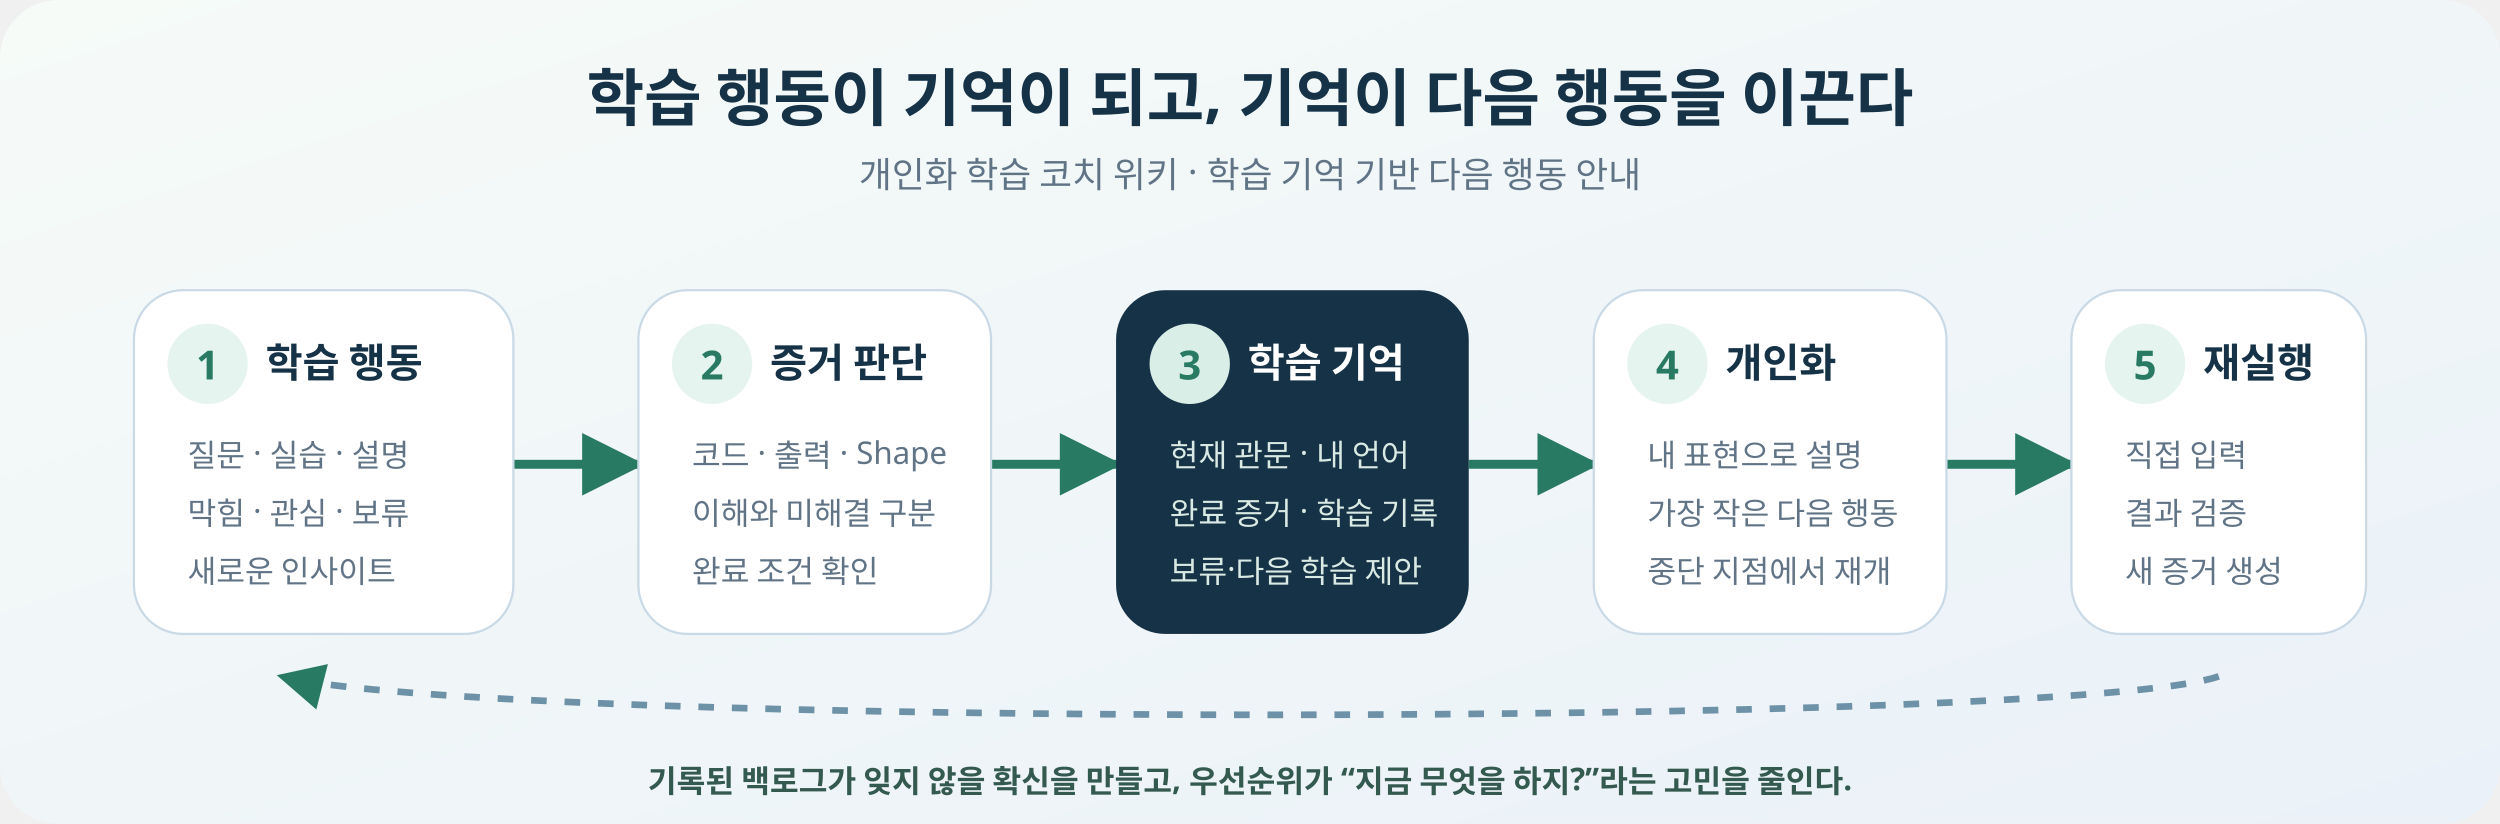
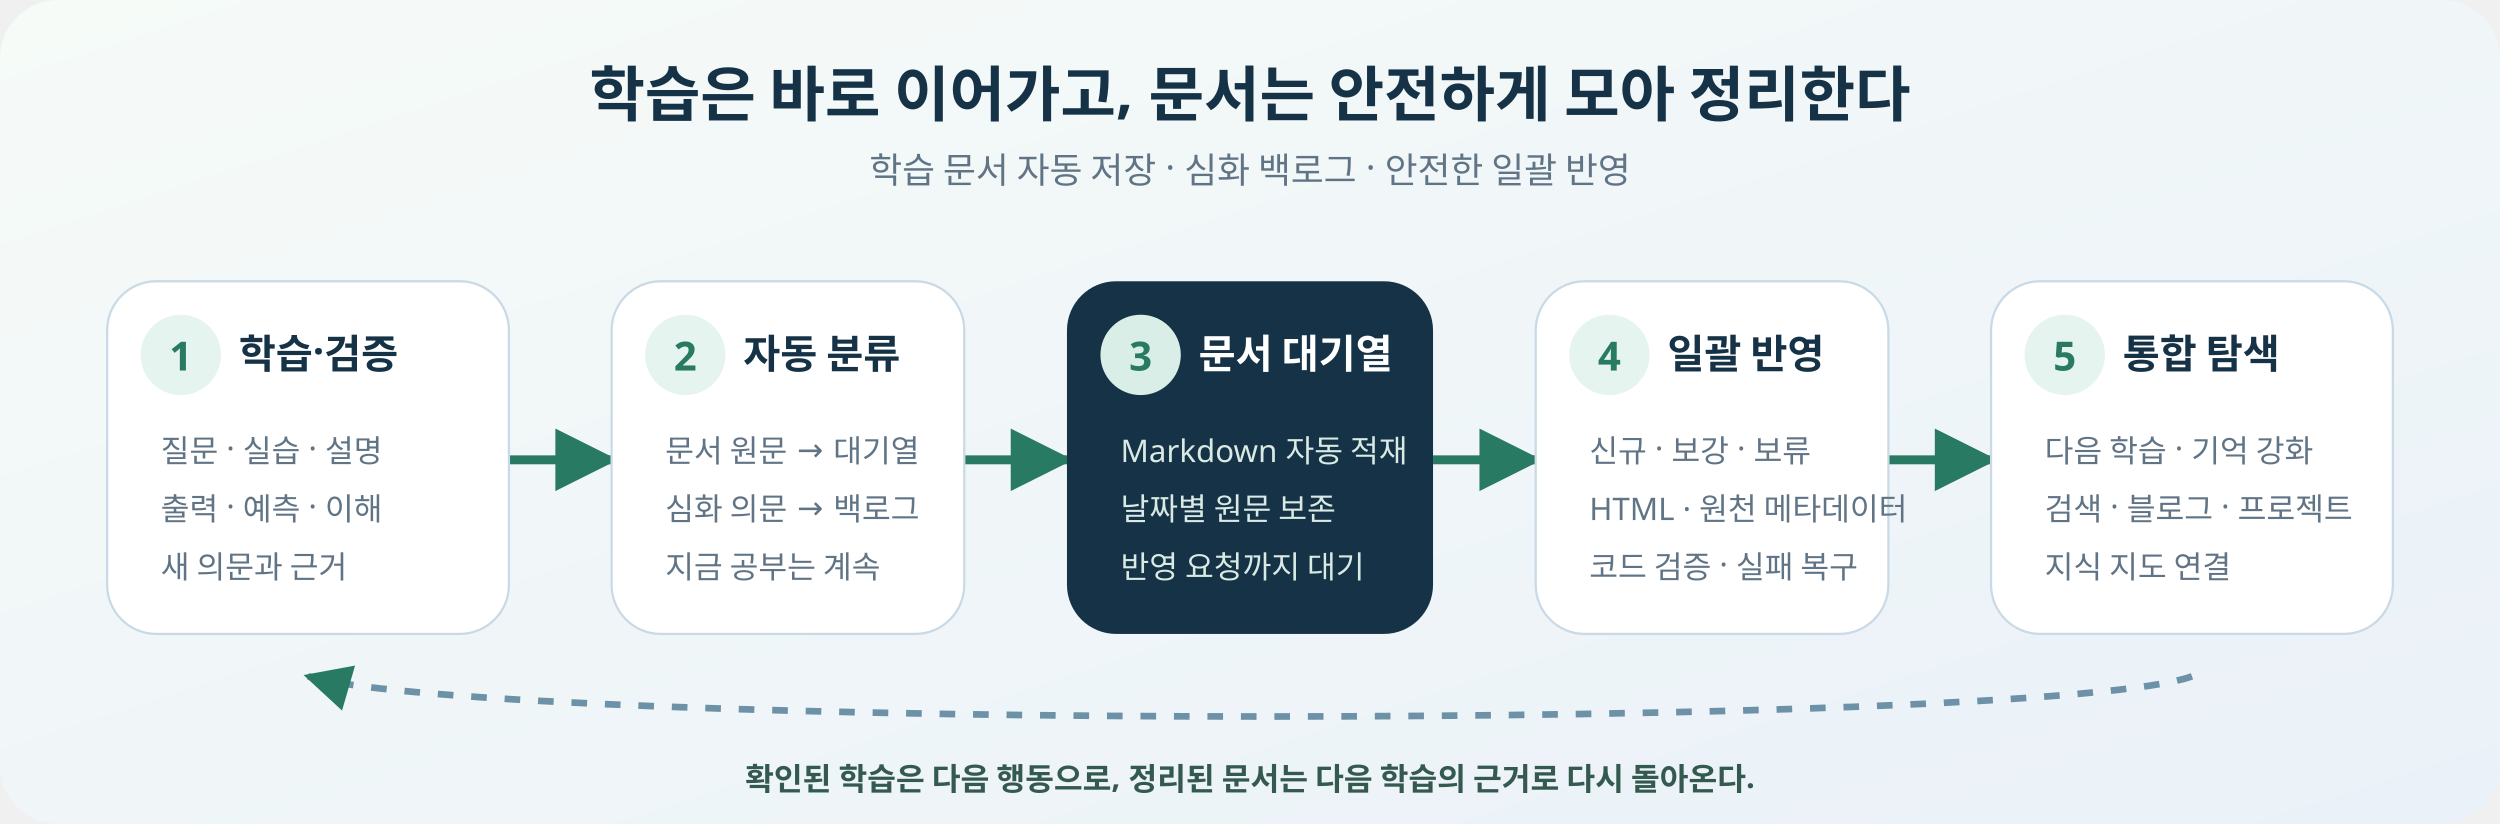
<svg xmlns="http://www.w3.org/2000/svg" width="1120" height="369" viewBox="0 0 1120 369" role="img" aria-labelledby="title desc">
  <defs>
    <linearGradient id="bg" x1="0" y1="0" x2="1" y2="1">
      <stop stop-color="#f6fbf8" />
      <stop offset="1" stop-color="#eaf1f8" />
    </linearGradient>
    <marker id="arrow" viewBox="0 0 10 10" refX="9" refY="5" markerWidth="7" markerHeight="7" orient="auto">
      <path d="M0 0 10 5 0 10Z" fill="#287a63" />
    </marker>
  </defs>
  <rect width="1120" height="369" rx="26" fill="url(#bg)" />
-   <text x="560" y="54" text-anchor="middle" fill="#153247" font-family="Pretendard, Apple SD Gothic Neo, sans-serif" font-size="28" font-weight="800">학습 행동이 기억이 되고, 기억이 다음 행동을 이끈다</text>
-   <text x="560" y="84" text-anchor="middle" fill="#607486" font-family="Pretendard, Apple SD Gothic Neo, sans-serif" font-size="16">개인화 학습 코치 위키 · 학습 기억 기반 다음 행동 안내</text>
+   <text x="560" y="52" text-anchor="middle" fill="#153247" font-family="Pretendard, Apple SD Gothic Neo, sans-serif" font-size="27" font-weight="800">학습은 바로 이어가고, 문서는 안전하게 모아 정리한다</text>
+   <text x="560" y="82" text-anchor="middle" fill="#607486" font-family="Pretendard, Apple SD Gothic Neo, sans-serif" font-size="16">학습 문서 자동 저장 · 심화 백로그 · 안전한 일괄 반영</text>
  <g fill="none" stroke="#287a63" stroke-width="4" marker-end="url(#arrow)">
-     <path d="M230 208H286" />
-     <path d="M444 208H500" />
-     <path d="M658 208H714" />
-     <path d="M872 208H928" />
+     <path d="M228 206H274" />
+     <path d="M432 206H478" />
+     <path d="M642 206H688" />
+     <path d="M846 206H892" />
  </g>
  <g font-family="Pretendard, Apple SD Gothic Neo, sans-serif">
    <g>
-       <rect x="60" y="130" width="170" height="154" rx="22" fill="#fff" stroke="#c9d9e5" />
-       <circle cx="93" cy="163" r="18" fill="#e5f4ef" />
-       <text x="93" y="170" text-anchor="middle" fill="#287a63" font-size="18" font-weight="800">1</text>
-       <text x="119" y="169" fill="#153247" font-size="18" font-weight="800">학습 행동</text>
-       <text x="84" y="209" fill="#607486" font-size="14">질문 · 실습 · 설명</text>
-       <text x="84" y="235" fill="#607486" font-size="14">막힘 · 관심 · 보류</text>
-       <text x="84" y="261" fill="#607486" font-size="14">새로운 인사이트</text>
+       <rect x="48" y="126" width="180" height="158" rx="22" fill="#fff" stroke="#c9d9e5" />
+       <circle cx="81" cy="159" r="18" fill="#e5f4ef" />
+       <text x="81" y="166" text-anchor="middle" fill="#287a63" font-size="18" font-weight="800">1</text>
+       <text x="107" y="165" fill="#153247" font-size="18" font-weight="800">학습·검증</text>
+       <text x="72" y="207" fill="#607486" font-size="14">질문 · 실습 · 설명</text>
+       <text x="72" y="233" fill="#607486" font-size="14">출력 · 예측 · 이해</text>
+       <text x="72" y="259" fill="#607486" font-size="14">새 의문과 근거</text>
    </g>
    <g>
-       <rect x="286" y="130" width="158" height="154" rx="22" fill="#fff" stroke="#c9d9e5" />
-       <circle cx="319" cy="163" r="18" fill="#e5f4ef" />
-       <text x="319" y="170" text-anchor="middle" fill="#287a63" font-size="18" font-weight="800">2</text>
-       <text x="345" y="169" fill="#153247" font-size="18" font-weight="800">증거 판단</text>
-       <text x="310" y="209" fill="#607486" font-size="14">코드 · 출력 · Shape</text>
-       <text x="310" y="235" fill="#607486" font-size="14">이해와 미해결 구분</text>
-       <text x="310" y="261" fill="#607486" font-size="14">완료 조건 확인</text>
+       <rect x="274" y="126" width="158" height="158" rx="22" fill="#fff" stroke="#c9d9e5" />
+       <circle cx="307" cy="159" r="18" fill="#e5f4ef" />
+       <text x="307" y="166" text-anchor="middle" fill="#287a63" font-size="18" font-weight="800">2</text>
+       <text x="333" y="165" fill="#153247" font-size="18" font-weight="800">자동 분류</text>
+       <text x="298" y="207" fill="#607486" font-size="14">문서 원문 → 대기열</text>
+       <text x="298" y="233" fill="#607486" font-size="14">심화 의문 → 백로그</text>
+       <text x="298" y="259" fill="#607486" font-size="14">지금 공부는 계속</text>
    </g>
    <g>
-       <rect x="500" y="130" width="158" height="154" rx="22" fill="#153247" />
-       <circle cx="533" cy="163" r="18" fill="#d9eee7" />
-       <text x="533" y="170" text-anchor="middle" fill="#287a63" font-size="18" font-weight="800">3</text>
-       <text x="559" y="169" fill="#fff" font-size="18" font-weight="800">학습 기억</text>
-       <text x="524" y="209" fill="#d9e9e3" font-size="14">현재 관문 · 내 언어</text>
-       <text x="524" y="235" fill="#d9e9e3" font-size="14">완료 증거 · 학습 기록</text>
-       <text x="524" y="261" fill="#d9e9e3" font-size="14">보류·다음 학습 제안</text>
+       <rect x="478" y="126" width="164" height="158" rx="22" fill="#153247" />
+       <circle cx="511" cy="159" r="18" fill="#d9eee7" />
+       <text x="511" y="166" text-anchor="middle" fill="#287a63" font-size="18" font-weight="800">3</text>
+       <text x="537" y="165" fill="#fff" font-size="18" font-weight="800">문서 대기열</text>
+       <text x="502" y="207" fill="#d9e9e3" font-size="14">Markdown 자동 적재</text>
+       <text x="502" y="233" fill="#d9e9e3" font-size="14">날짜별 원문 보존</text>
+       <text x="502" y="259" fill="#d9e9e3" font-size="14">반영 요청까지 대기</text>
    </g>
    <g>
-       <rect x="714" y="130" width="158" height="154" rx="22" fill="#fff" stroke="#c9d9e5" />
-       <circle cx="747" cy="163" r="18" fill="#e5f4ef" />
-       <text x="747" y="170" text-anchor="middle" fill="#287a63" font-size="18" font-weight="800">4</text>
-       <text x="773" y="169" fill="#153247" font-size="18" font-weight="800">개인화</text>
-       <text x="738" y="209" fill="#607486" font-size="14">내 표현으로 설명</text>
-       <text x="738" y="235" fill="#607486" font-size="14">가장 작은 다음 행동</text>
-       <text x="738" y="261" fill="#607486" font-size="14">중단 지점에서 재개</text>
+       <rect x="688" y="126" width="158" height="158" rx="22" fill="#fff" stroke="#c9d9e5" />
+       <circle cx="721" cy="159" r="18" fill="#e5f4ef" />
+       <text x="721" y="166" text-anchor="middle" fill="#287a63" font-size="18" font-weight="800">4</text>
+       <text x="747" y="165" fill="#153247" font-size="18" font-weight="800">일괄 반영</text>
+       <text x="712" y="207" fill="#607486" font-size="14">신규 · 보강 · 보류</text>
+       <text x="712" y="233" fill="#607486" font-size="14">HTML · 원천 메타데이터</text>
+       <text x="712" y="259" fill="#607486" font-size="14">코드 검증 · 실패 복구</text>
    </g>
    <g>
-       <rect x="928" y="130" width="132" height="154" rx="22" fill="#fff" stroke="#c9d9e5" />
-       <circle cx="961" cy="163" r="18" fill="#e5f4ef" />
-       <text x="961" y="170" text-anchor="middle" fill="#287a63" font-size="18" font-weight="800">5</text>
-       <text x="987" y="169" fill="#153247" font-size="18" font-weight="800">재실행</text>
-       <text x="952" y="209" fill="#607486" font-size="14">직접 입력</text>
-       <text x="952" y="235" fill="#607486" font-size="14">결과 검증</text>
-       <text x="952" y="261" fill="#607486" font-size="14">새 증거 생성</text>
+       <rect x="892" y="126" width="180" height="158" rx="22" fill="#fff" stroke="#c9d9e5" />
+       <circle cx="925" cy="159" r="18" fill="#e5f4ef" />
+       <text x="925" y="166" text-anchor="middle" fill="#287a63" font-size="18" font-weight="800">5</text>
+       <text x="951" y="165" fill="#153247" font-size="18" font-weight="800">통합 탐색</text>
+       <text x="916" y="207" fill="#607486" font-size="14">다음 학습 · 기억 강화</text>
+       <text x="916" y="233" fill="#607486" font-size="14">검색 · 블로그 · 프로젝트</text>
+       <text x="916" y="259" fill="#607486" font-size="14">지식 지도 연결</text>
    </g>
  </g>
-   <path d="M994 303C930 326 216 326 126 303" fill="none" stroke="#6d91a6" stroke-width="3" stroke-dasharray="7 8" marker-end="url(#arrow)" />
-   <text x="560" y="355" text-anchor="middle" fill="#345a50" font-family="Pretendard, Apple SD Gothic Neo, sans-serif" font-size="14" font-weight="700">기록된 백로그가 잊지 않을 확신을 만들고, 우선순위가 “지금 무엇을 하지?”라는 고민을 줄인다.</text>
+   <path d="M982 303C918 327 221 327 138 303" fill="none" stroke="#6d91a6" stroke-width="3" stroke-dasharray="7 8" marker-end="url(#arrow)" />
+   <text x="560" y="354" text-anchor="middle" fill="#345a50" font-family="Pretendard, Apple SD Gothic Neo, sans-serif" font-size="14" font-weight="700">확인된 학습은 다음 행동으로, 정리된 문서는 다음 학습의 근거로 다시 돌아온다.</text>
</svg>
